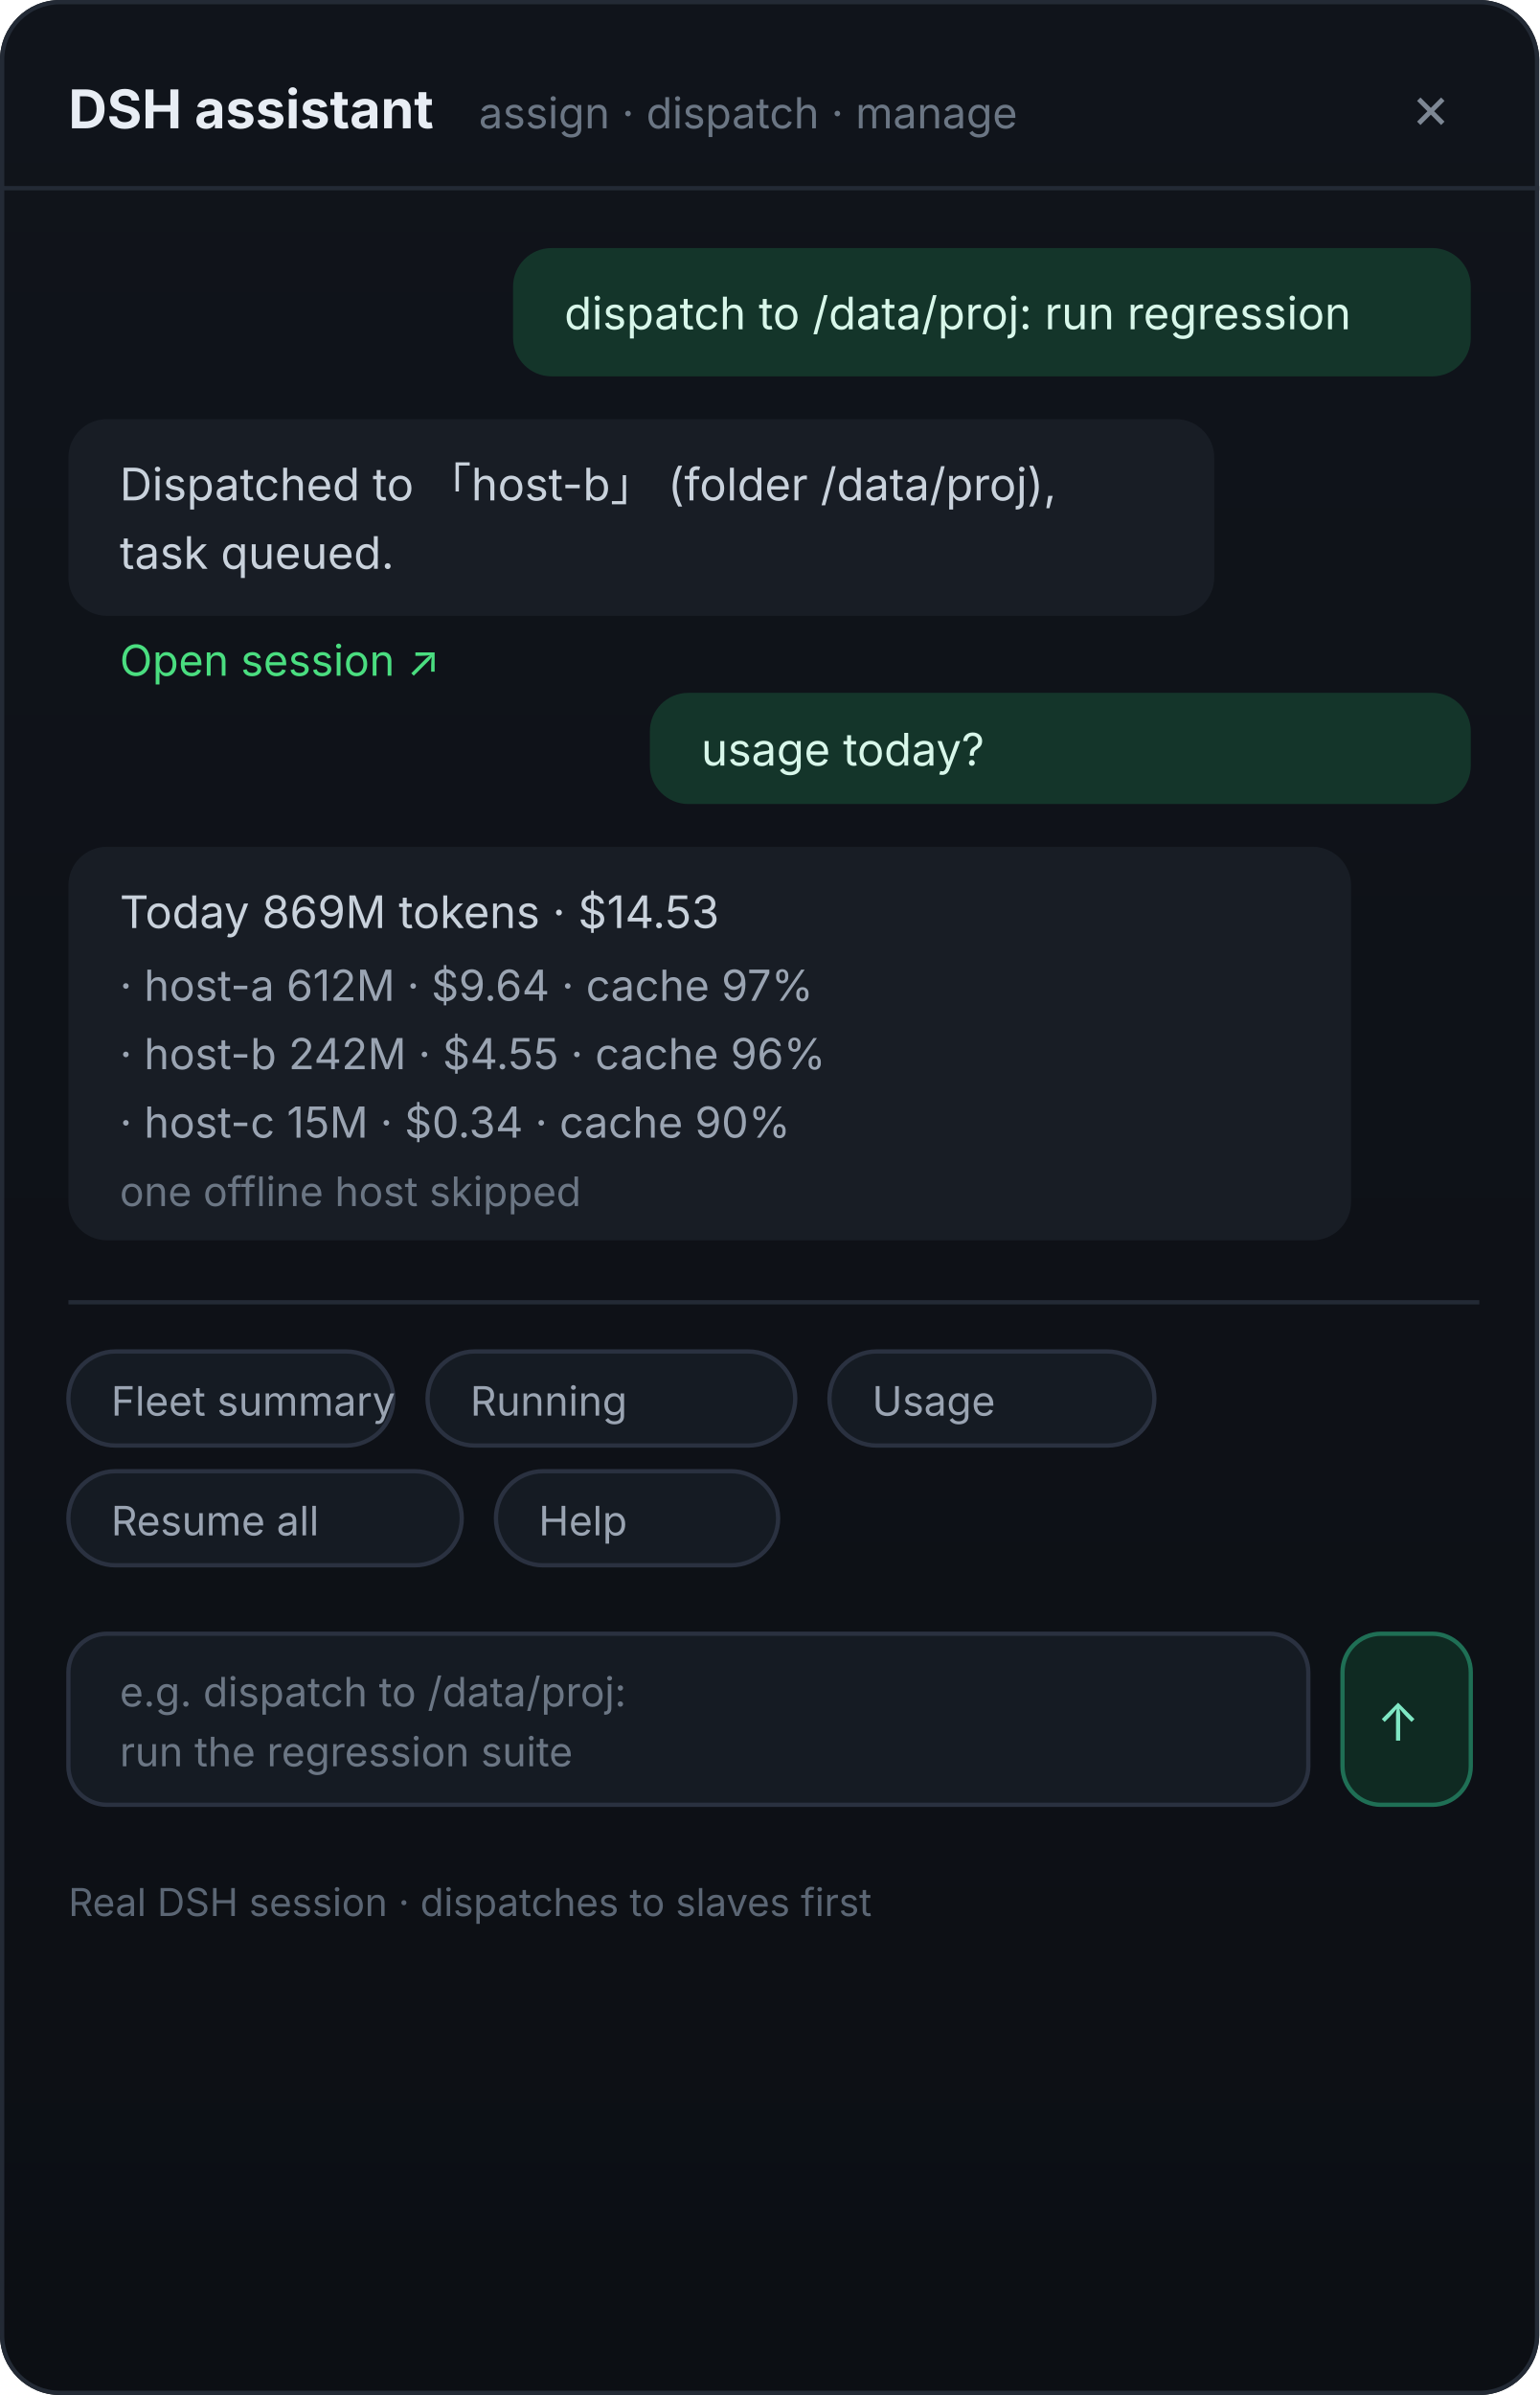
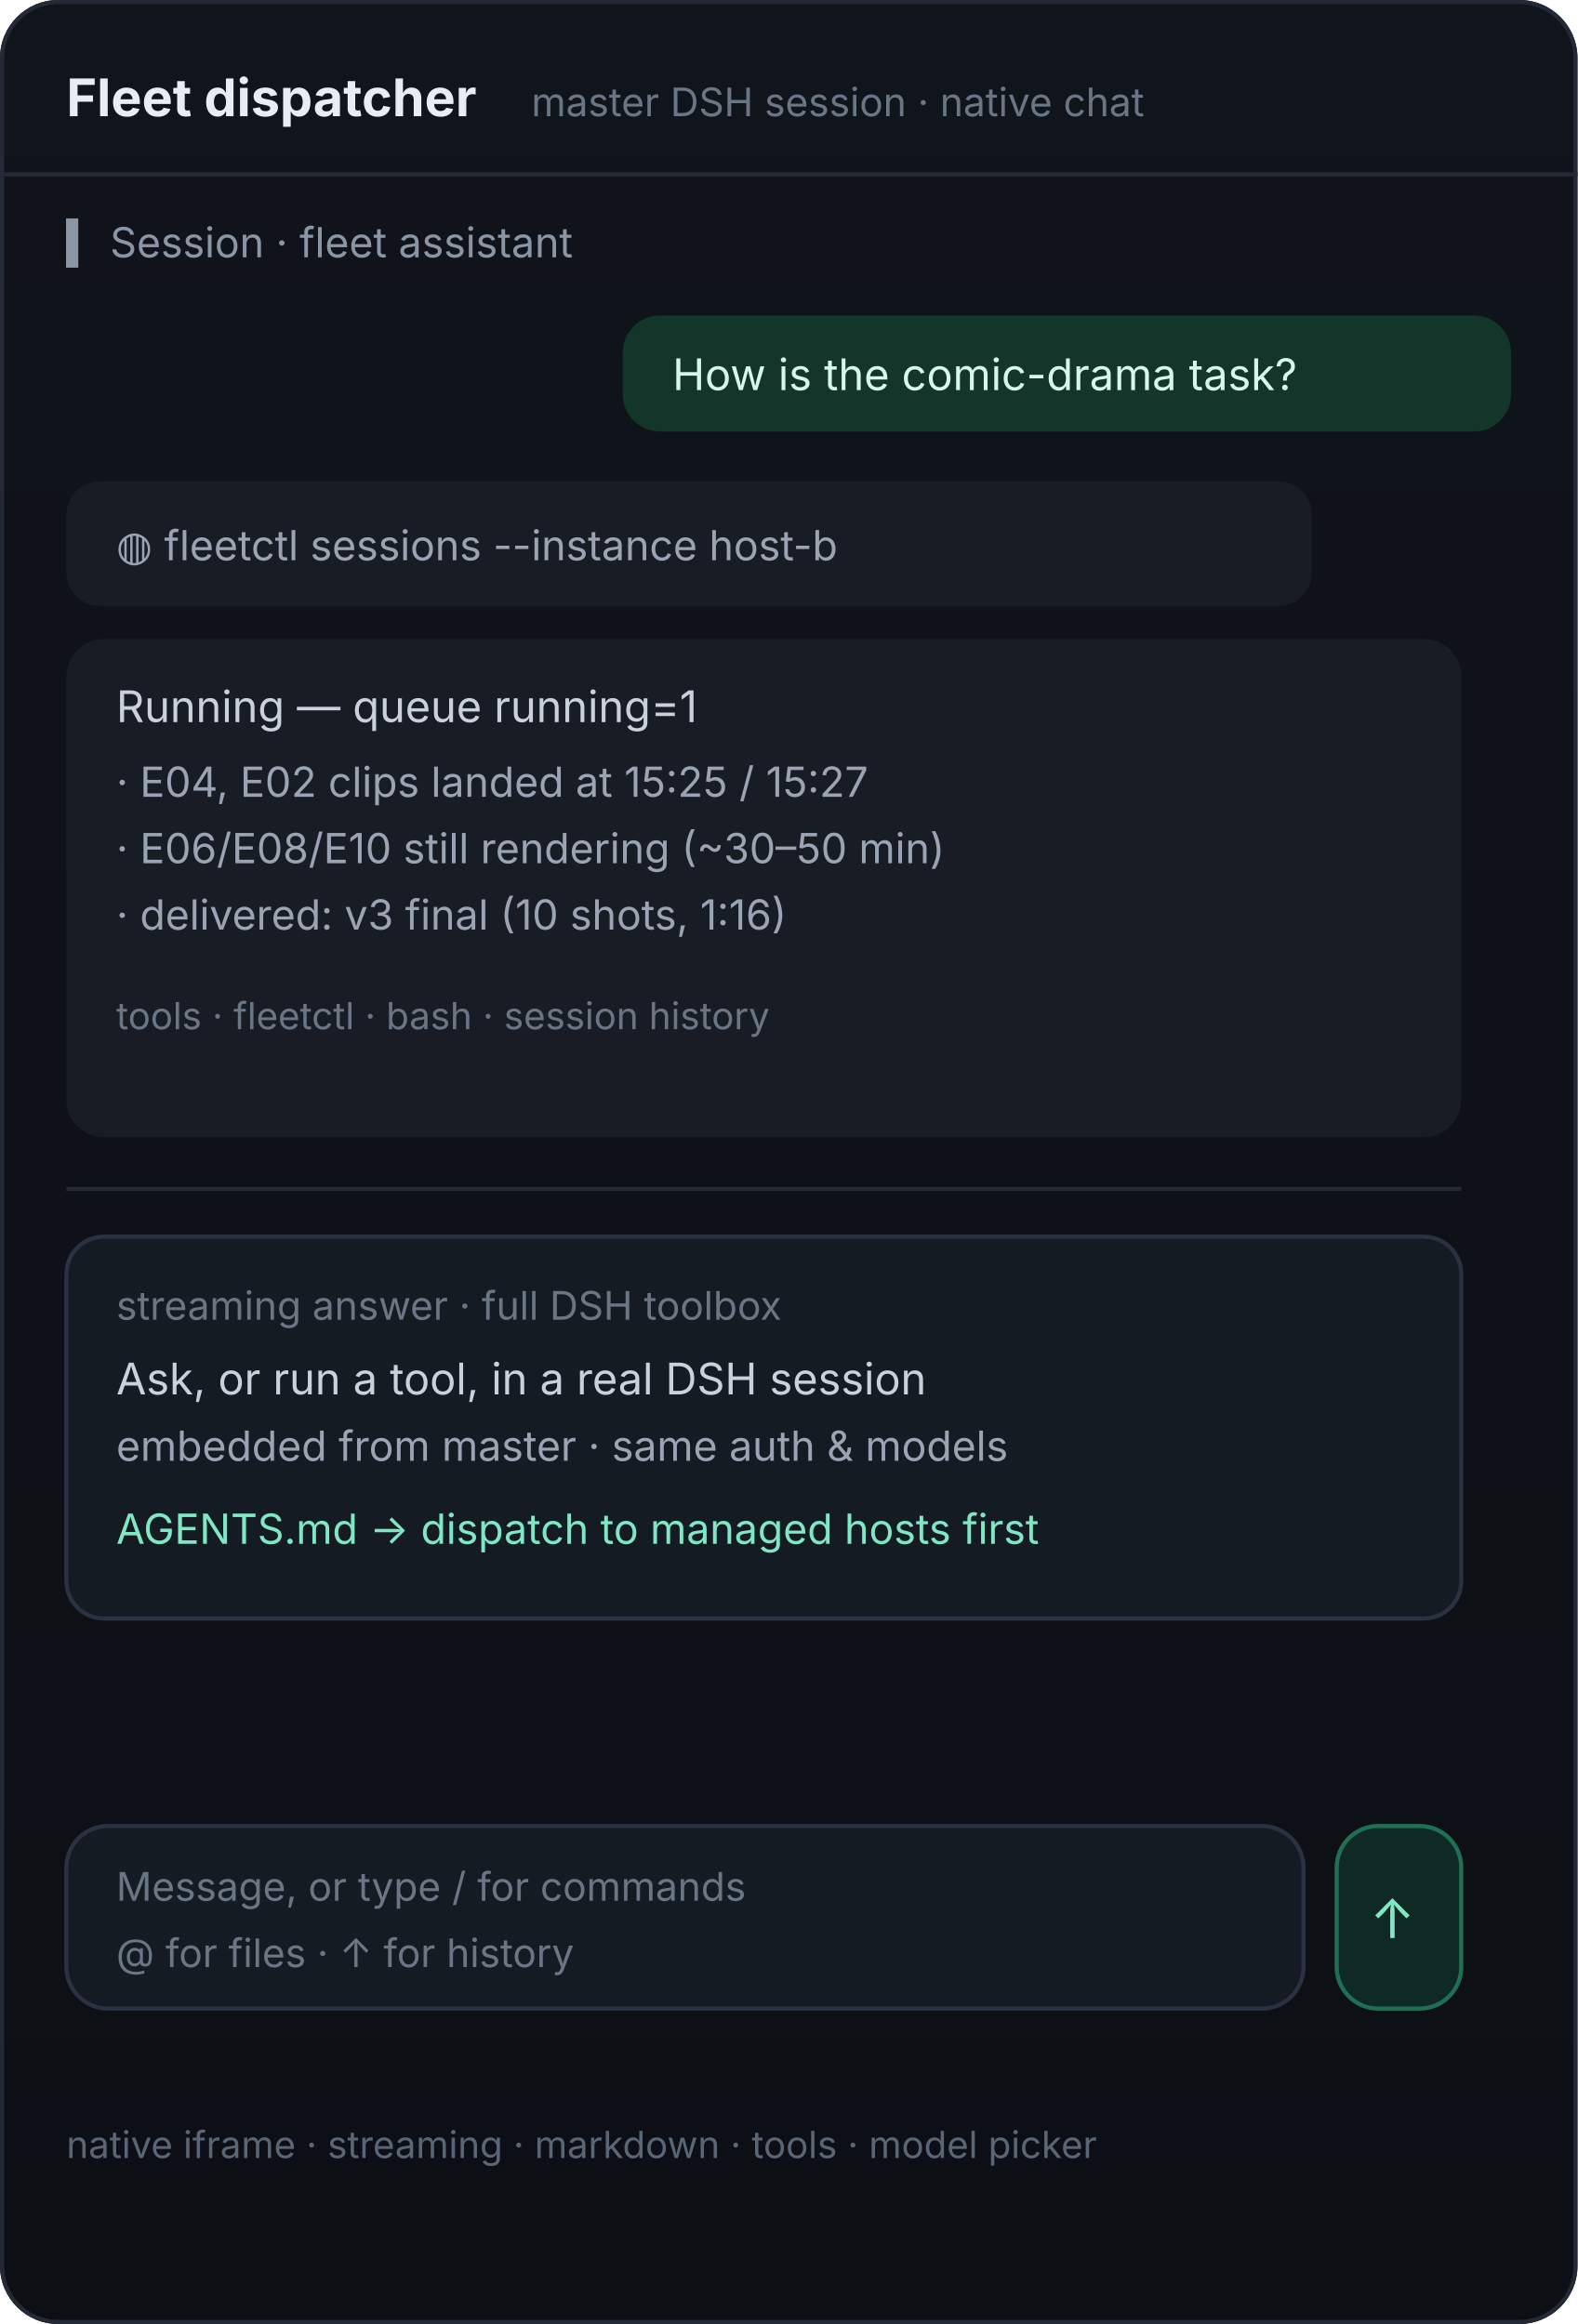
- <svg xmlns="http://www.w3.org/2000/svg" width="360" height="560" viewBox="0 0 360 560" role="img" aria-label="dsh-fleet assistant">
+ <svg xmlns="http://www.w3.org/2000/svg" width="380" height="560" viewBox="0 0 380 560" role="img" aria-label="dsh-fleet native assistant">
  <defs>
-     <linearGradient id="asbg" x1="0" y1="0" x2="0" y2="1">
+     <linearGradient id="nabg" x1="0" y1="0" x2="0" y2="1">
      <stop offset="0" stop-color="#10141b" />
      <stop offset="1" stop-color="#0c0f14" />
    </linearGradient>
  </defs>
-   <rect width="360" height="560" rx="14" fill="url(#asbg)" />
-   <rect x="0.5" y="0.5" width="359" height="559" rx="13.5" fill="none" stroke="#232a35" />
+   <rect width="380" height="560" rx="14" fill="url(#nabg)" />
+   <rect x="0.5" y="0.5" width="379" height="559" rx="13.5" fill="none" stroke="#232a35" />
  <g font-family="-apple-system, BlinkMacSystemFont, 'Segoe UI', 'PingFang SC', sans-serif">
-     <text x="16" y="30" fill="#e8edf4" font-size="12.5" font-weight="700">DSH assistant</text>
-     <text x="112" y="30" fill="#6b7684" font-size="10">assign · dispatch · manage</text>
-     <text x="330" y="30" fill="#7d8794" font-size="14">×</text>
-     <line x1="0" y1="44" x2="360" y2="44" stroke="#232a35" />
-     <rect x="120" y="58" width="224" height="30" rx="9" fill="#14352a" />
-     <text x="132" y="77" fill="#d8f7ea" font-size="10.5">dispatch to /data/proj: run regression</text>
-     <rect x="16" y="98" width="268" height="46" rx="9" fill="#181d25" />
-     <text x="28" y="117" fill="#c9d2dc" font-size="10.5">Dispatched to 「host-b」 (folder /data/proj),</text>
-     <text x="28" y="133" fill="#c9d2dc" font-size="10.5">task queued.</text>
-     <rect x="28" y="140" width="60" height="0" rx="0" fill="none" />
-     <text x="28" y="158" fill="#4ade80" font-size="10">Open session ↗</text>
-     <rect x="152" y="162" width="192" height="26" rx="9" fill="#14352a" />
-     <text x="164" y="179" fill="#d8f7ea" font-size="10.5">usage today?</text>
-     <rect x="16" y="198" width="300" height="92" rx="9" fill="#181d25" />
-     <text x="28" y="217" fill="#c9d2dc" font-size="10.5">Today 869M tokens · $14.53</text>
-     <text x="28" y="234" fill="#9aa4b2" font-size="10">· host-a 612M · $9.64 · cache 97%</text>
-     <text x="28" y="250" fill="#9aa4b2" font-size="10">· host-b 242M · $4.55 · cache 96%</text>
-     <text x="28" y="266" fill="#9aa4b2" font-size="10">· host-c 15M · $0.34 · cache 90%</text>
-     <text x="28" y="282" fill="#6b7684" font-size="9.5">one offline host skipped</text>
-     <rect x="16" y="304" width="330" height="1" fill="#232a35" />
-     <g>
-       <rect x="16" y="316" width="76" height="22" rx="11" fill="#151b23" stroke="#2a3140" />
-       <text x="26" y="331" fill="#9aa4b2" font-size="9.5">Fleet summary</text>
-       <rect x="100" y="316" width="86" height="22" rx="11" fill="#151b23" stroke="#2a3140" />
-       <text x="110" y="331" fill="#9aa4b2" font-size="9.5">Running</text>
-       <rect x="194" y="316" width="76" height="22" rx="11" fill="#151b23" stroke="#2a3140" />
-       <text x="204" y="331" fill="#9aa4b2" font-size="9.5">Usage</text>
-       <rect x="16" y="344" width="92" height="22" rx="11" fill="#151b23" stroke="#2a3140" />
-       <text x="26" y="359" fill="#9aa4b2" font-size="9.5">Resume all</text>
-       <rect x="116" y="344" width="66" height="22" rx="11" fill="#151b23" stroke="#2a3140" />
-       <text x="126" y="359" fill="#9aa4b2" font-size="9.5">Help</text>
-     </g>
-     <rect x="16" y="382" width="290" height="40" rx="9" fill="#151b23" stroke="#2a3140" />
-     <text x="28" y="399" fill="#6b7684" font-size="9.5">e.g. dispatch to /data/proj:</text>
-     <text x="28" y="413" fill="#6b7684" font-size="9.5">run the regression suite</text>
-     <rect x="314" y="382" width="30" height="40" rx="9" fill="#0f2a22" stroke="#1f6f55" />
-     <text x="322" y="407" fill="#7fe7c4" font-size="12">↑</text>
-     <text x="16" y="448" fill="#5b6674" font-size="9">Real DSH session · dispatches to slaves first</text>
+     <text x="16" y="28" fill="#e8edf4" font-size="12.5" font-weight="700">Fleet dispatcher</text>
+     <text x="128" y="28" fill="#6b7684" font-size="9.5">master DSH session · native chat</text>
+     <line x1="0" y1="42" x2="380" y2="42" stroke="#232a35" />
+     <text x="16" y="62" fill="#8b96a5" font-size="10">▍ Session · fleet assistant</text>
+     <rect x="150" y="76" width="214" height="28" rx="9" fill="#14352a" />
+     <text x="162" y="94" fill="#d8f7ea" font-size="10.5">How is the comic-drama task?</text>
+     <rect x="16" y="116" width="300" height="30" rx="8" fill="#181d25" />
+     <text x="28" y="135" fill="#9aa4b2" font-size="10">◍ fleetctl sessions --instance host-b</text>
+     <rect x="16" y="154" width="336" height="120" rx="9" fill="#181d25" />
+     <text x="28" y="174" fill="#c9d2dc" font-size="10.5">Running — queue running=1</text>
+     <text x="28" y="192" fill="#9aa4b2" font-size="10">· E04, E02 clips landed at 15:25 / 15:27</text>
+     <text x="28" y="208" fill="#9aa4b2" font-size="10">· E06/E08/E10 still rendering (~30–50 min)</text>
+     <text x="28" y="224" fill="#9aa4b2" font-size="10">· delivered: v3 final (10 shots, 1:16)</text>
+     <text x="28" y="248" fill="#6b7684" font-size="9">tools · fleetctl · bash · session history</text>
+     <rect x="16" y="286" width="336" height="1" fill="#232a35" />
+     <rect x="16" y="298" width="336" height="92" rx="9" fill="#151b23" stroke="#2a3140" />
+     <text x="28" y="318" fill="#6b7684" font-size="9.5">streaming answer · full DSH toolbox</text>
+     <text x="28" y="336" fill="#c9d2dc" font-size="10.5">Ask, or run a tool, in a real DSH session</text>
+     <text x="28" y="352" fill="#9aa4b2" font-size="10">embedded from master · same auth &amp; models</text>
+     <text x="28" y="372" fill="#7fe7c4" font-size="10">AGENTS.md → dispatch to managed hosts first</text>
+     <rect x="16" y="440" width="298" height="44" rx="10" fill="#151b23" stroke="#2a3140" />
+     <text x="28" y="458" fill="#6b7684" font-size="9.5">Message, or type / for commands</text>
+     <text x="28" y="474" fill="#6b7684" font-size="9.5">@ for files · ↑ for history</text>
+     <rect x="322" y="440" width="30" height="44" rx="10" fill="#0f2a22" stroke="#1f6f55" />
+     <text x="330" y="467" fill="#7fe7c4" font-size="13">↑</text>
+     <text x="16" y="520" fill="#5b6674" font-size="9">native iframe · streaming · markdown · tools · model picker</text>
  </g>
</svg>
